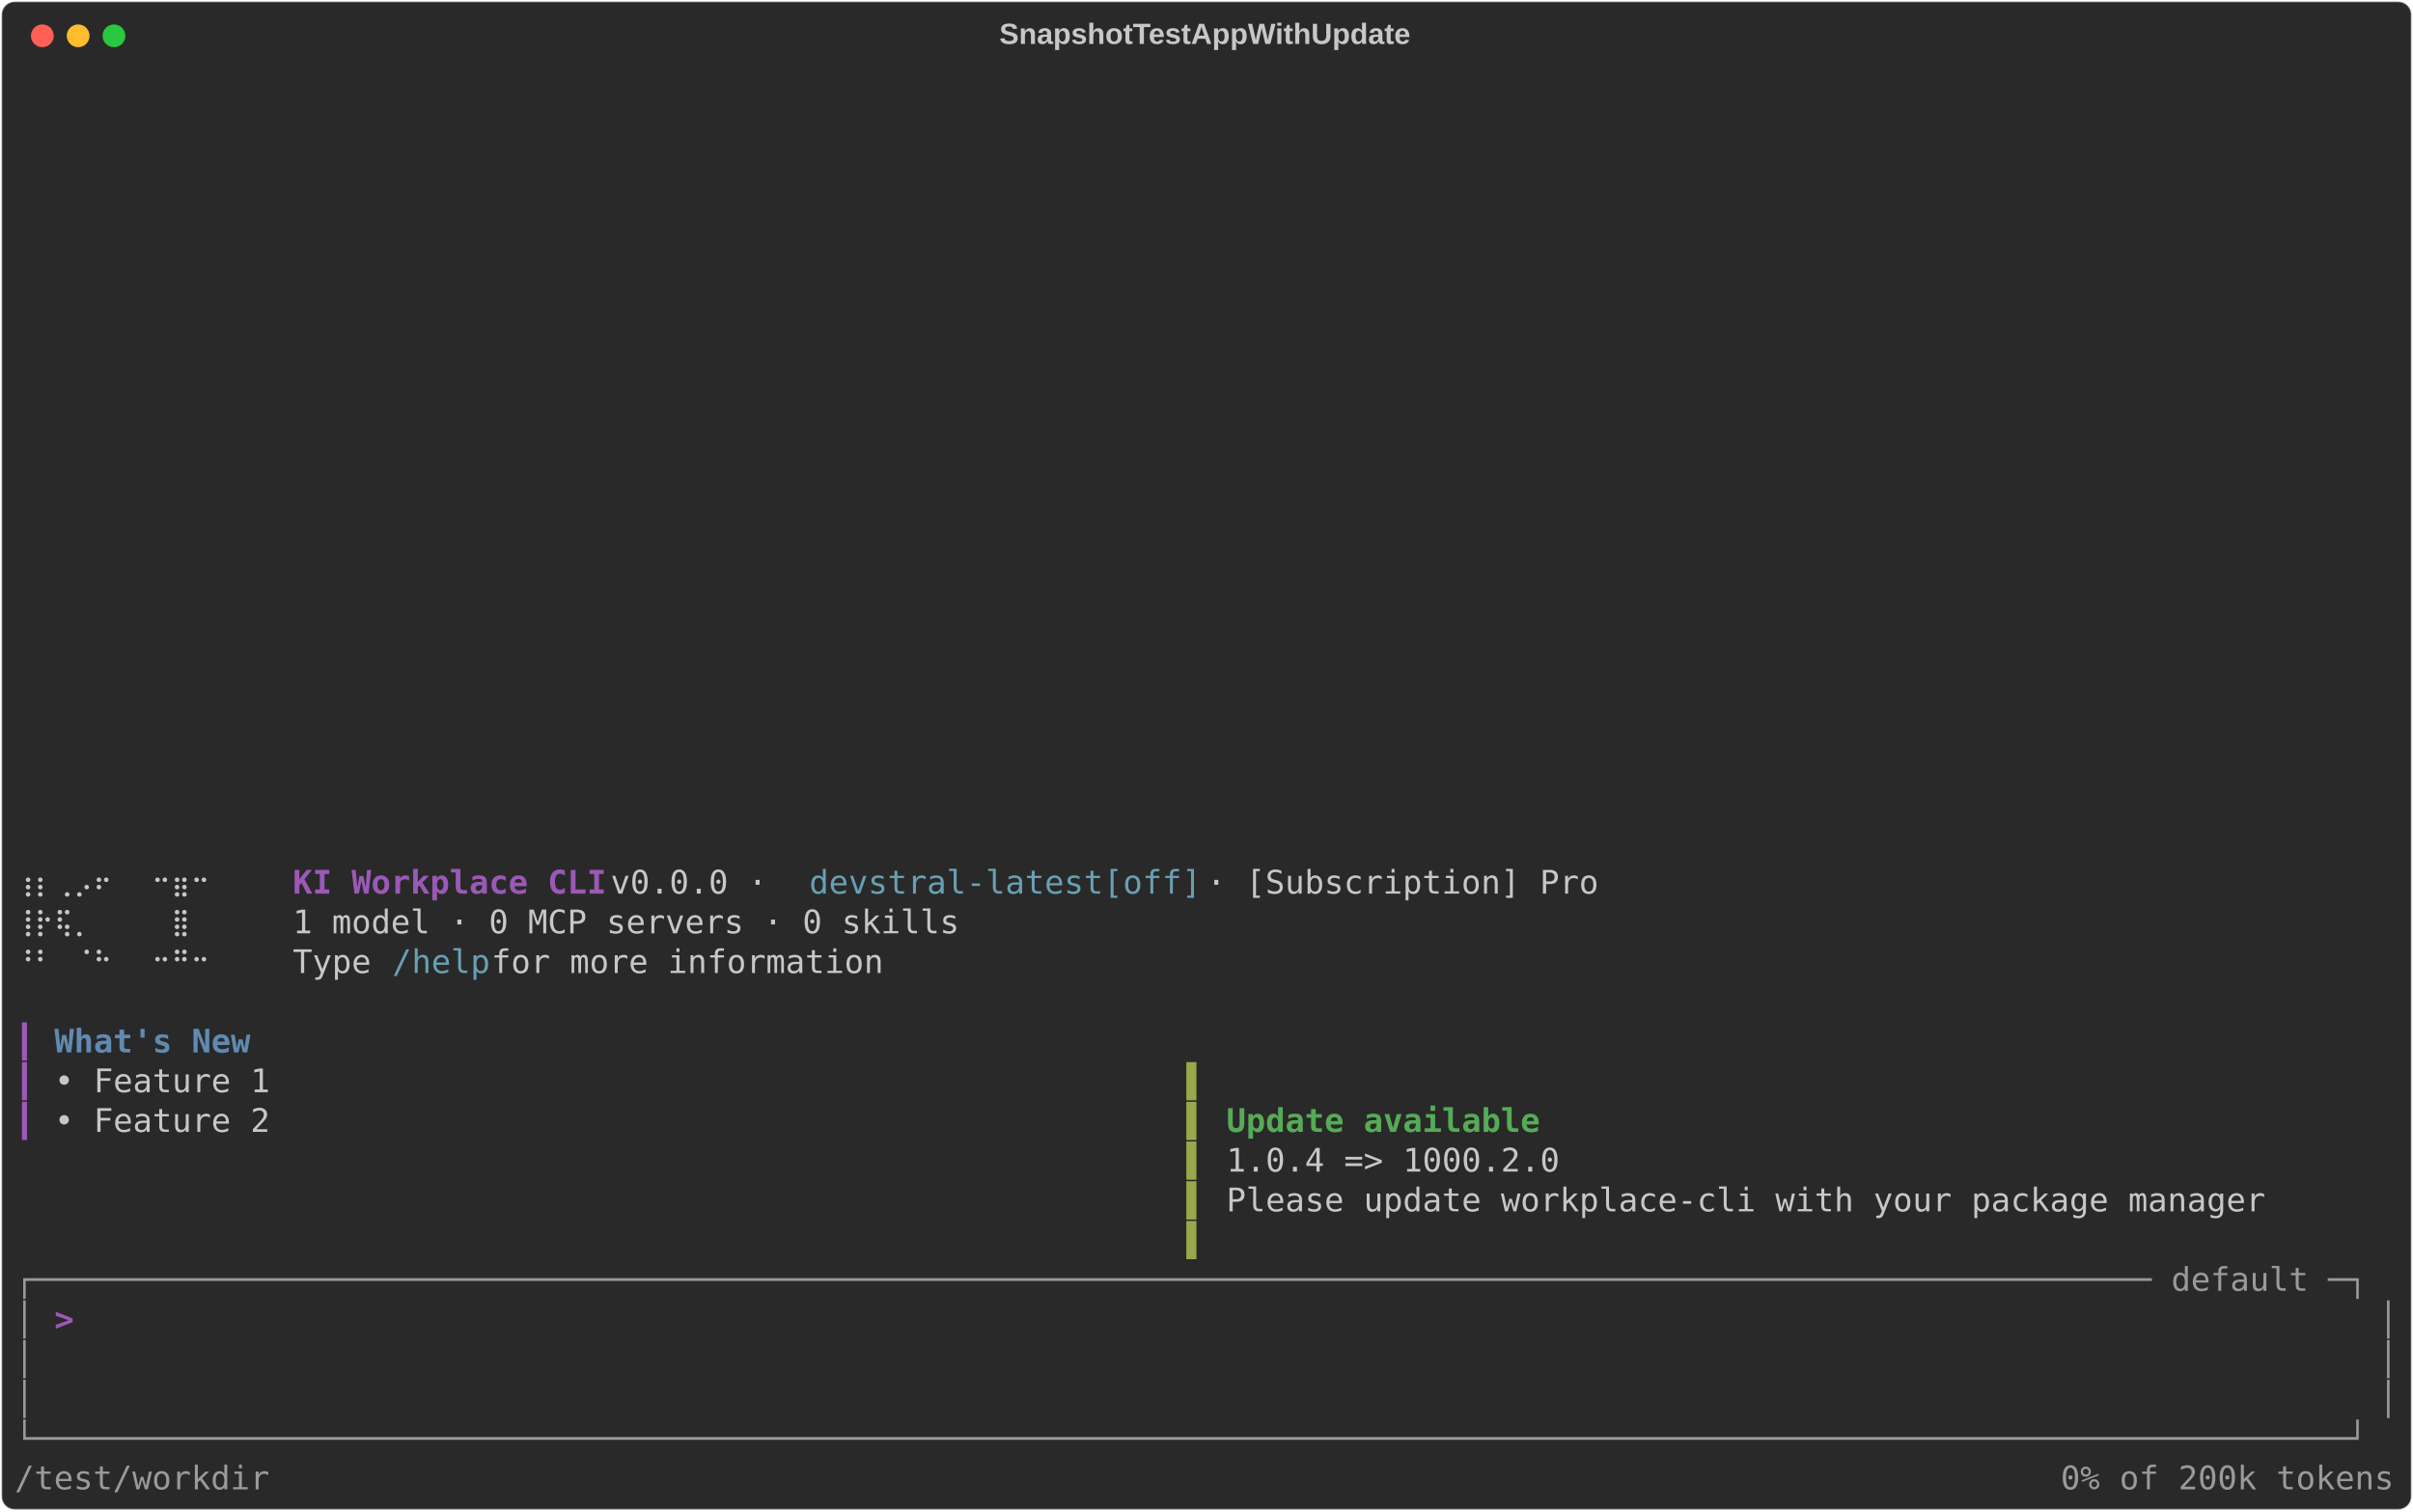
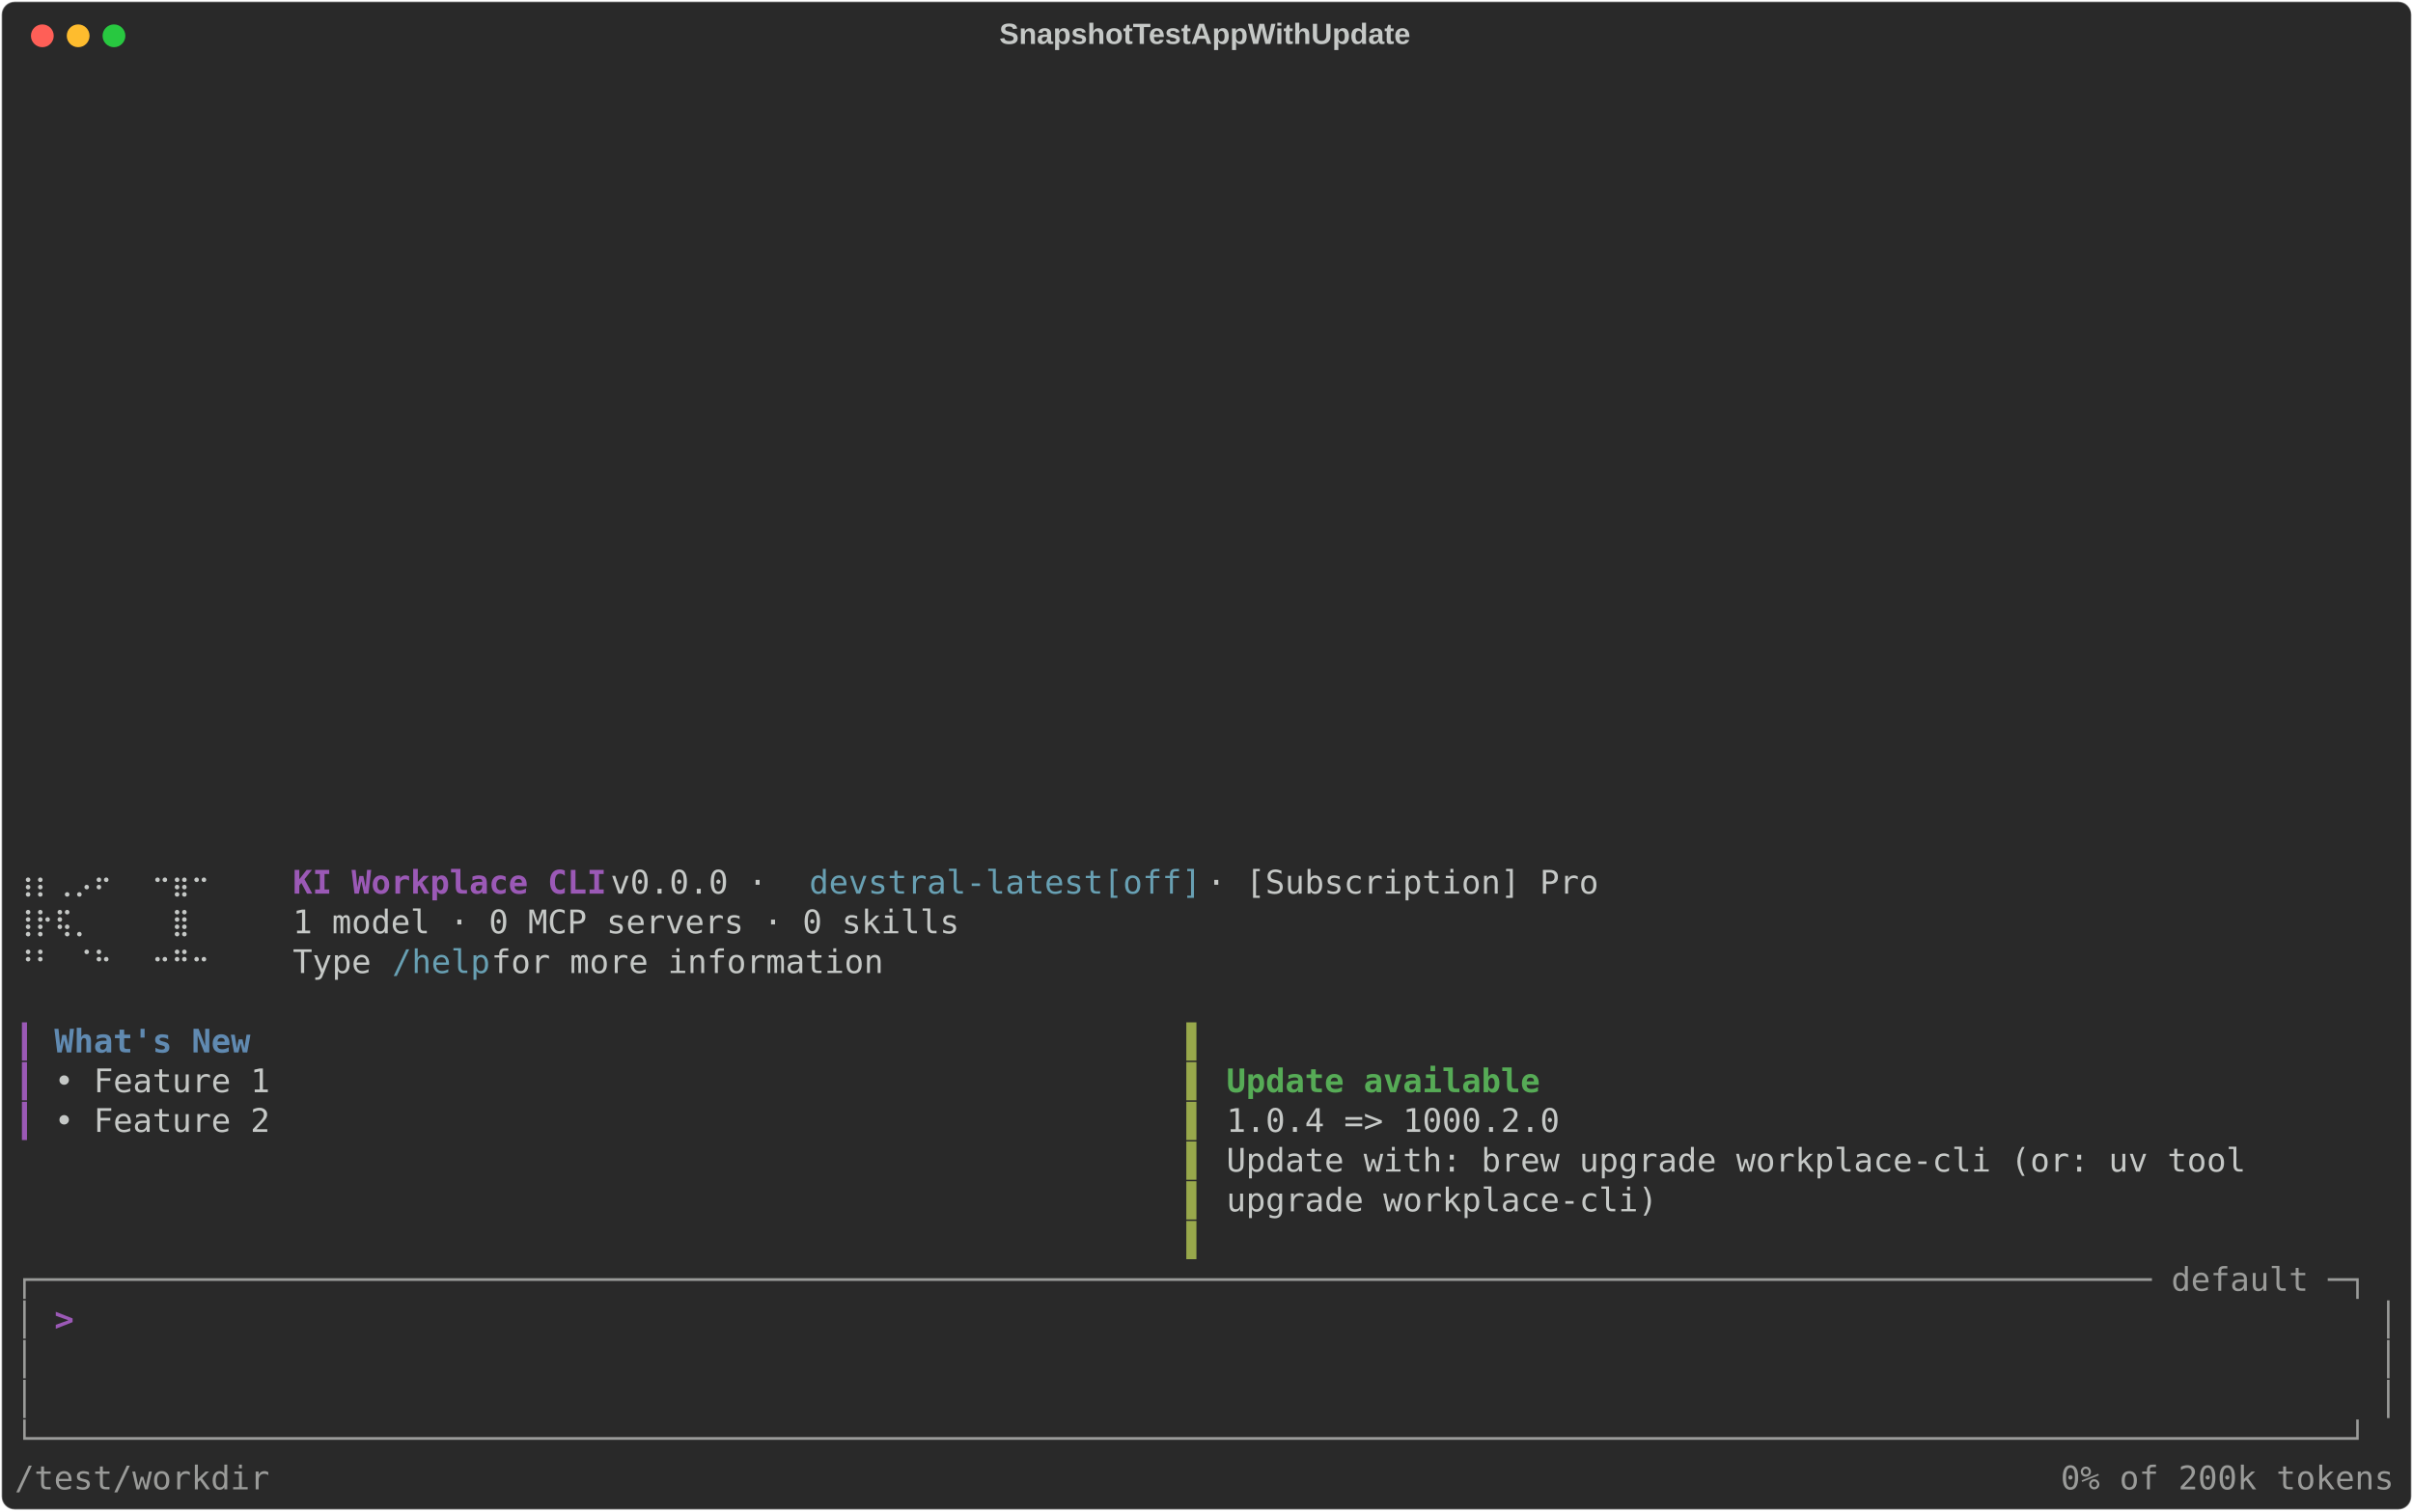
<svg xmlns="http://www.w3.org/2000/svg" class="rich-terminal" viewBox="0 0 1482 928.4">
  <style>

    @font-face {
        font-family: "Fira Code";
        src: local("FiraCode-Regular"),
                url("https://cdnjs.cloudflare.com/ajax/libs/firacode/6.2.0/woff2/FiraCode-Regular.woff2") format("woff2"),
                url("https://cdnjs.cloudflare.com/ajax/libs/firacode/6.2.0/woff/FiraCode-Regular.woff") format("woff");
        font-style: normal;
        font-weight: 400;
    }
    @font-face {
        font-family: "Fira Code";
        src: local("FiraCode-Bold"),
                url("https://cdnjs.cloudflare.com/ajax/libs/firacode/6.2.0/woff2/FiraCode-Bold.woff2") format("woff2"),
                url("https://cdnjs.cloudflare.com/ajax/libs/firacode/6.2.0/woff/FiraCode-Bold.woff") format("woff");
        font-style: bold;
        font-weight: 700;
    }

    .terminal-matrix {
        font-family: Fira Code, monospace;
        font-size: 20px;
        line-height: 24.4px;
        font-variant-east-asian: full-width;
    }

    .terminal-title {
        font-size: 18px;
        font-weight: bold;
        font-family: arial;
    }

    .terminal-r1 { fill: #c5c8c6 }
.terminal-r2 { fill: #9b59b6;font-weight: bold }
.terminal-r3 { fill: #68a0b3 }
.terminal-r4 { fill: #9b59b6 }
.terminal-r5 { fill: #608ab1;font-weight: bold }
.terminal-r6 { fill: #98a84b }
.terminal-r7 { fill: #56ab56;font-weight: bold }
.terminal-r8 { fill: #9a9b99 }
    </style>
  <defs>
    <clipPath id="terminal-clip-terminal">
      <rect x="0" y="0" width="1463.0" height="877.4" />
    </clipPath>
    <clipPath id="terminal-line-0">
      <rect x="0" y="1.5" width="1464" height="24.65" />
    </clipPath>
    <clipPath id="terminal-line-1">
      <rect x="0" y="25.9" width="1464" height="24.65" />
    </clipPath>
    <clipPath id="terminal-line-2">
      <rect x="0" y="50.3" width="1464" height="24.65" />
    </clipPath>
    <clipPath id="terminal-line-3">
      <rect x="0" y="74.7" width="1464" height="24.65" />
    </clipPath>
    <clipPath id="terminal-line-4">
      <rect x="0" y="99.1" width="1464" height="24.65" />
    </clipPath>
    <clipPath id="terminal-line-5">
      <rect x="0" y="123.5" width="1464" height="24.65" />
    </clipPath>
    <clipPath id="terminal-line-6">
      <rect x="0" y="147.9" width="1464" height="24.65" />
    </clipPath>
    <clipPath id="terminal-line-7">
      <rect x="0" y="172.3" width="1464" height="24.65" />
    </clipPath>
    <clipPath id="terminal-line-8">
      <rect x="0" y="196.7" width="1464" height="24.65" />
    </clipPath>
    <clipPath id="terminal-line-9">
      <rect x="0" y="221.1" width="1464" height="24.65" />
    </clipPath>
    <clipPath id="terminal-line-10">
      <rect x="0" y="245.5" width="1464" height="24.65" />
    </clipPath>
    <clipPath id="terminal-line-11">
      <rect x="0" y="269.9" width="1464" height="24.65" />
    </clipPath>
    <clipPath id="terminal-line-12">
      <rect x="0" y="294.3" width="1464" height="24.65" />
    </clipPath>
    <clipPath id="terminal-line-13">
      <rect x="0" y="318.7" width="1464" height="24.65" />
    </clipPath>
    <clipPath id="terminal-line-14">
      <rect x="0" y="343.1" width="1464" height="24.65" />
    </clipPath>
    <clipPath id="terminal-line-15">
      <rect x="0" y="367.5" width="1464" height="24.65" />
    </clipPath>
    <clipPath id="terminal-line-16">
      <rect x="0" y="391.9" width="1464" height="24.65" />
    </clipPath>
    <clipPath id="terminal-line-17">
      <rect x="0" y="416.3" width="1464" height="24.65" />
    </clipPath>
    <clipPath id="terminal-line-18">
      <rect x="0" y="440.7" width="1464" height="24.65" />
    </clipPath>
    <clipPath id="terminal-line-19">
      <rect x="0" y="465.1" width="1464" height="24.65" />
    </clipPath>
    <clipPath id="terminal-line-20">
      <rect x="0" y="489.5" width="1464" height="24.65" />
    </clipPath>
    <clipPath id="terminal-line-21">
      <rect x="0" y="513.9" width="1464" height="24.65" />
    </clipPath>
    <clipPath id="terminal-line-22">
      <rect x="0" y="538.3" width="1464" height="24.65" />
    </clipPath>
    <clipPath id="terminal-line-23">
      <rect x="0" y="562.7" width="1464" height="24.65" />
    </clipPath>
    <clipPath id="terminal-line-24">
      <rect x="0" y="587.1" width="1464" height="24.65" />
    </clipPath>
    <clipPath id="terminal-line-25">
      <rect x="0" y="611.5" width="1464" height="24.65" />
    </clipPath>
    <clipPath id="terminal-line-26">
      <rect x="0" y="635.9" width="1464" height="24.65" />
    </clipPath>
    <clipPath id="terminal-line-27">
      <rect x="0" y="660.3" width="1464" height="24.65" />
    </clipPath>
    <clipPath id="terminal-line-28">
      <rect x="0" y="684.7" width="1464" height="24.65" />
    </clipPath>
    <clipPath id="terminal-line-29">
      <rect x="0" y="709.1" width="1464" height="24.65" />
    </clipPath>
    <clipPath id="terminal-line-30">
      <rect x="0" y="733.5" width="1464" height="24.65" />
    </clipPath>
    <clipPath id="terminal-line-31">
      <rect x="0" y="757.9" width="1464" height="24.65" />
    </clipPath>
    <clipPath id="terminal-line-32">
      <rect x="0" y="782.3" width="1464" height="24.65" />
    </clipPath>
    <clipPath id="terminal-line-33">
      <rect x="0" y="806.7" width="1464" height="24.65" />
    </clipPath>
    <clipPath id="terminal-line-34">
      <rect x="0" y="831.1" width="1464" height="24.65" />
    </clipPath>
  </defs>
  <rect fill="#292929" stroke="rgba(255,255,255,0.35)" stroke-width="1" x="1" y="1" width="1480" height="926.4" rx="8" />
  <text class="terminal-title" fill="#c5c8c6" text-anchor="middle" x="740" y="27">SnapshotTestAppWithUpdate</text>
  <g transform="translate(26,22)">
    <circle cx="0" cy="0" r="7" fill="#ff5f57" />
    <circle cx="22" cy="0" r="7" fill="#febc2e" />
    <circle cx="44" cy="0" r="7" fill="#28c840" />
  </g>
  <g transform="translate(9, 41)" clip-path="url(#terminal-clip-terminal)">
    <g class="terminal-matrix">
      <text class="terminal-r1" x="1464" y="20" textLength="12.2" clip-path="url(#terminal-line-0)">
</text>
      <text class="terminal-r1" x="1464" y="44.4" textLength="12.2" clip-path="url(#terminal-line-1)">
</text>
      <text class="terminal-r1" x="1464" y="68.8" textLength="12.2" clip-path="url(#terminal-line-2)">
</text>
      <text class="terminal-r1" x="1464" y="93.2" textLength="12.2" clip-path="url(#terminal-line-3)">
</text>
      <text class="terminal-r1" x="1464" y="117.6" textLength="12.2" clip-path="url(#terminal-line-4)">
</text>
      <text class="terminal-r1" x="1464" y="142" textLength="12.2" clip-path="url(#terminal-line-5)">
</text>
      <text class="terminal-r1" x="1464" y="166.4" textLength="12.2" clip-path="url(#terminal-line-6)">
</text>
      <text class="terminal-r1" x="1464" y="190.8" textLength="12.2" clip-path="url(#terminal-line-7)">
</text>
      <text class="terminal-r1" x="1464" y="215.2" textLength="12.2" clip-path="url(#terminal-line-8)">
</text>
      <text class="terminal-r1" x="1464" y="239.6" textLength="12.2" clip-path="url(#terminal-line-9)">
</text>
      <text class="terminal-r1" x="1464" y="264" textLength="12.2" clip-path="url(#terminal-line-10)">
</text>
      <text class="terminal-r1" x="1464" y="288.4" textLength="12.2" clip-path="url(#terminal-line-11)">
</text>
      <text class="terminal-r1" x="1464" y="312.8" textLength="12.2" clip-path="url(#terminal-line-12)">
</text>
      <text class="terminal-r1" x="1464" y="337.2" textLength="12.2" clip-path="url(#terminal-line-13)">
</text>
      <text class="terminal-r1" x="1464" y="361.6" textLength="12.2" clip-path="url(#terminal-line-14)">
</text>
      <text class="terminal-r1" x="1464" y="386" textLength="12.2" clip-path="url(#terminal-line-15)">
</text>
      <text class="terminal-r1" x="1464" y="410.4" textLength="12.2" clip-path="url(#terminal-line-16)">
</text>
      <text class="terminal-r1" x="1464" y="434.8" textLength="12.2" clip-path="url(#terminal-line-17)">
</text>
      <text class="terminal-r1" x="1464" y="459.2" textLength="12.2" clip-path="url(#terminal-line-18)">
</text>
      <text class="terminal-r1" x="1464" y="483.6" textLength="12.2" clip-path="url(#terminal-line-19)">
</text>
      <text class="terminal-r1" x="0" y="508" textLength="134.2" clip-path="url(#terminal-line-20)">⢰⡆⢀⡠⠖  ⠒⣶⠒ </text>
      <text class="terminal-r2" x="170.8" y="508" textLength="195.2" clip-path="url(#terminal-line-20)">KI Workplace CLI</text>
      <text class="terminal-r1" x="366" y="508" textLength="122" clip-path="url(#terminal-line-20)"> v0.0.0 · </text>
      <text class="terminal-r3" x="488" y="508" textLength="244" clip-path="url(#terminal-line-20)">devstral-latest[off]</text>
      <text class="terminal-r1" x="732" y="508" textLength="256.2" clip-path="url(#terminal-line-20)"> · [Subscription] Pro</text>
      <text class="terminal-r1" x="1464" y="508" textLength="12.2" clip-path="url(#terminal-line-20)">
</text>
      <text class="terminal-r1" x="0" y="532.4" textLength="134.2" clip-path="url(#terminal-line-21)">⢸⡗⢯⡀    ⣿  </text>
      <text class="terminal-r1" x="170.8" y="532.4" textLength="414.8" clip-path="url(#terminal-line-21)">1 model · 0 MCP servers · 0 skills</text>
      <text class="terminal-r1" x="1464" y="532.4" textLength="12.2" clip-path="url(#terminal-line-21)">
</text>
      <text class="terminal-r1" x="0" y="556.8" textLength="134.2" clip-path="url(#terminal-line-22)">⠘⠃ ⠈⠓  ⠒⠛⠒ </text>
      <text class="terminal-r1" x="170.8" y="556.8" textLength="61" clip-path="url(#terminal-line-22)">Type </text>
      <text class="terminal-r3" x="231.8" y="556.8" textLength="61" clip-path="url(#terminal-line-22)">/help</text>
      <text class="terminal-r1" x="292.8" y="556.8" textLength="256.2" clip-path="url(#terminal-line-22)"> for more information</text>
      <text class="terminal-r1" x="1464" y="556.8" textLength="12.2" clip-path="url(#terminal-line-22)">
</text>
      <text class="terminal-r1" x="1464" y="581.2" textLength="12.2" clip-path="url(#terminal-line-23)">
</text>
      <text class="terminal-r4" x="0" y="605.6" textLength="12.2" clip-path="url(#terminal-line-24)">┃</text>
      <text class="terminal-r5" x="24.4" y="605.6" textLength="122" clip-path="url(#terminal-line-24)">What's New</text>
+       <text class="terminal-r6" x="719.8" y="605.6" textLength="12.2" clip-path="url(#terminal-line-24)">▌</text>
      <text class="terminal-r1" x="1464" y="605.6" textLength="12.2" clip-path="url(#terminal-line-24)">
</text>
      <text class="terminal-r4" x="0" y="630" textLength="12.2" clip-path="url(#terminal-line-25)">┃</text>
      <text class="terminal-r1" x="24.4" y="630" textLength="134.2" clip-path="url(#terminal-line-25)">• Feature 1</text>
      <text class="terminal-r6" x="719.8" y="630" textLength="12.2" clip-path="url(#terminal-line-25)">▌</text>
+       <text class="terminal-r7" x="744.2" y="630" textLength="195.2" clip-path="url(#terminal-line-25)">Update available</text>
      <text class="terminal-r1" x="1464" y="630" textLength="12.2" clip-path="url(#terminal-line-25)">
</text>
      <text class="terminal-r4" x="0" y="654.4" textLength="12.2" clip-path="url(#terminal-line-26)">┃</text>
      <text class="terminal-r1" x="24.4" y="654.4" textLength="134.2" clip-path="url(#terminal-line-26)">• Feature 2</text>
      <text class="terminal-r6" x="719.8" y="654.4" textLength="12.2" clip-path="url(#terminal-line-26)">▌</text>
-       <text class="terminal-r7" x="744.2" y="654.4" textLength="195.2" clip-path="url(#terminal-line-26)">Update available</text>
+       <text class="terminal-r1" x="744.2" y="654.4" textLength="207.4" clip-path="url(#terminal-line-26)">1.0.4 =&gt; 1000.2.0</text>
      <text class="terminal-r1" x="1464" y="654.4" textLength="12.2" clip-path="url(#terminal-line-26)">
</text>
      <text class="terminal-r6" x="719.8" y="678.8" textLength="12.2" clip-path="url(#terminal-line-27)">▌</text>
-       <text class="terminal-r1" x="744.2" y="678.8" textLength="207.4" clip-path="url(#terminal-line-27)">1.0.4 =&gt; 1000.2.0</text>
+       <text class="terminal-r1" x="744.2" y="678.8" textLength="634.4" clip-path="url(#terminal-line-27)">Update with: brew upgrade workplace-cli (or: uv tool</text>
      <text class="terminal-r1" x="1464" y="678.8" textLength="12.2" clip-path="url(#terminal-line-27)">
</text>
      <text class="terminal-r6" x="719.8" y="703.2" textLength="12.2" clip-path="url(#terminal-line-28)">▌</text>
-       <text class="terminal-r1" x="744.2" y="703.2" textLength="646.6" clip-path="url(#terminal-line-28)">Please update workplace-cli with your package manager</text>
+       <text class="terminal-r1" x="744.2" y="703.2" textLength="268.4" clip-path="url(#terminal-line-28)">upgrade workplace-cli)</text>
      <text class="terminal-r1" x="1464" y="703.2" textLength="12.2" clip-path="url(#terminal-line-28)">
</text>
      <text class="terminal-r6" x="719.8" y="727.6" textLength="12.2" clip-path="url(#terminal-line-29)">▌</text>
      <text class="terminal-r1" x="1464" y="727.6" textLength="12.2" clip-path="url(#terminal-line-29)">
</text>
      <text class="terminal-r8" x="0" y="752" textLength="1464" clip-path="url(#terminal-line-30)">┌──────────────────────────────────────────────────────────────────────────────────────────────────────────── default ─┐</text>
      <text class="terminal-r1" x="1464" y="752" textLength="12.2" clip-path="url(#terminal-line-30)">
</text>
      <text class="terminal-r8" x="0" y="776.4" textLength="12.2" clip-path="url(#terminal-line-31)">│</text>
      <text class="terminal-r2" x="24.4" y="776.4" textLength="12.2" clip-path="url(#terminal-line-31)">&gt;</text>
      <text class="terminal-r8" x="1451.8" y="776.4" textLength="12.2" clip-path="url(#terminal-line-31)">│</text>
      <text class="terminal-r1" x="1464" y="776.4" textLength="12.2" clip-path="url(#terminal-line-31)">
</text>
      <text class="terminal-r8" x="0" y="800.8" textLength="12.2" clip-path="url(#terminal-line-32)">│</text>
      <text class="terminal-r8" x="1451.8" y="800.8" textLength="12.2" clip-path="url(#terminal-line-32)">│</text>
      <text class="terminal-r1" x="1464" y="800.8" textLength="12.2" clip-path="url(#terminal-line-32)">
</text>
      <text class="terminal-r8" x="0" y="825.2" textLength="12.2" clip-path="url(#terminal-line-33)">│</text>
      <text class="terminal-r8" x="1451.8" y="825.2" textLength="12.2" clip-path="url(#terminal-line-33)">│</text>
      <text class="terminal-r1" x="1464" y="825.2" textLength="12.2" clip-path="url(#terminal-line-33)">
</text>
      <text class="terminal-r8" x="0" y="849.6" textLength="1464" clip-path="url(#terminal-line-34)">└──────────────────────────────────────────────────────────────────────────────────────────────────────────────────────┘</text>
      <text class="terminal-r1" x="1464" y="849.6" textLength="12.2" clip-path="url(#terminal-line-34)">
</text>
      <text class="terminal-r8" x="0" y="874" textLength="158.6" clip-path="url(#terminal-line-35)">/test/workdir</text>
      <text class="terminal-r8" x="1256.6" y="874" textLength="207.4" clip-path="url(#terminal-line-35)">0% of 200k tokens</text>
    </g>
  </g>
</svg>
